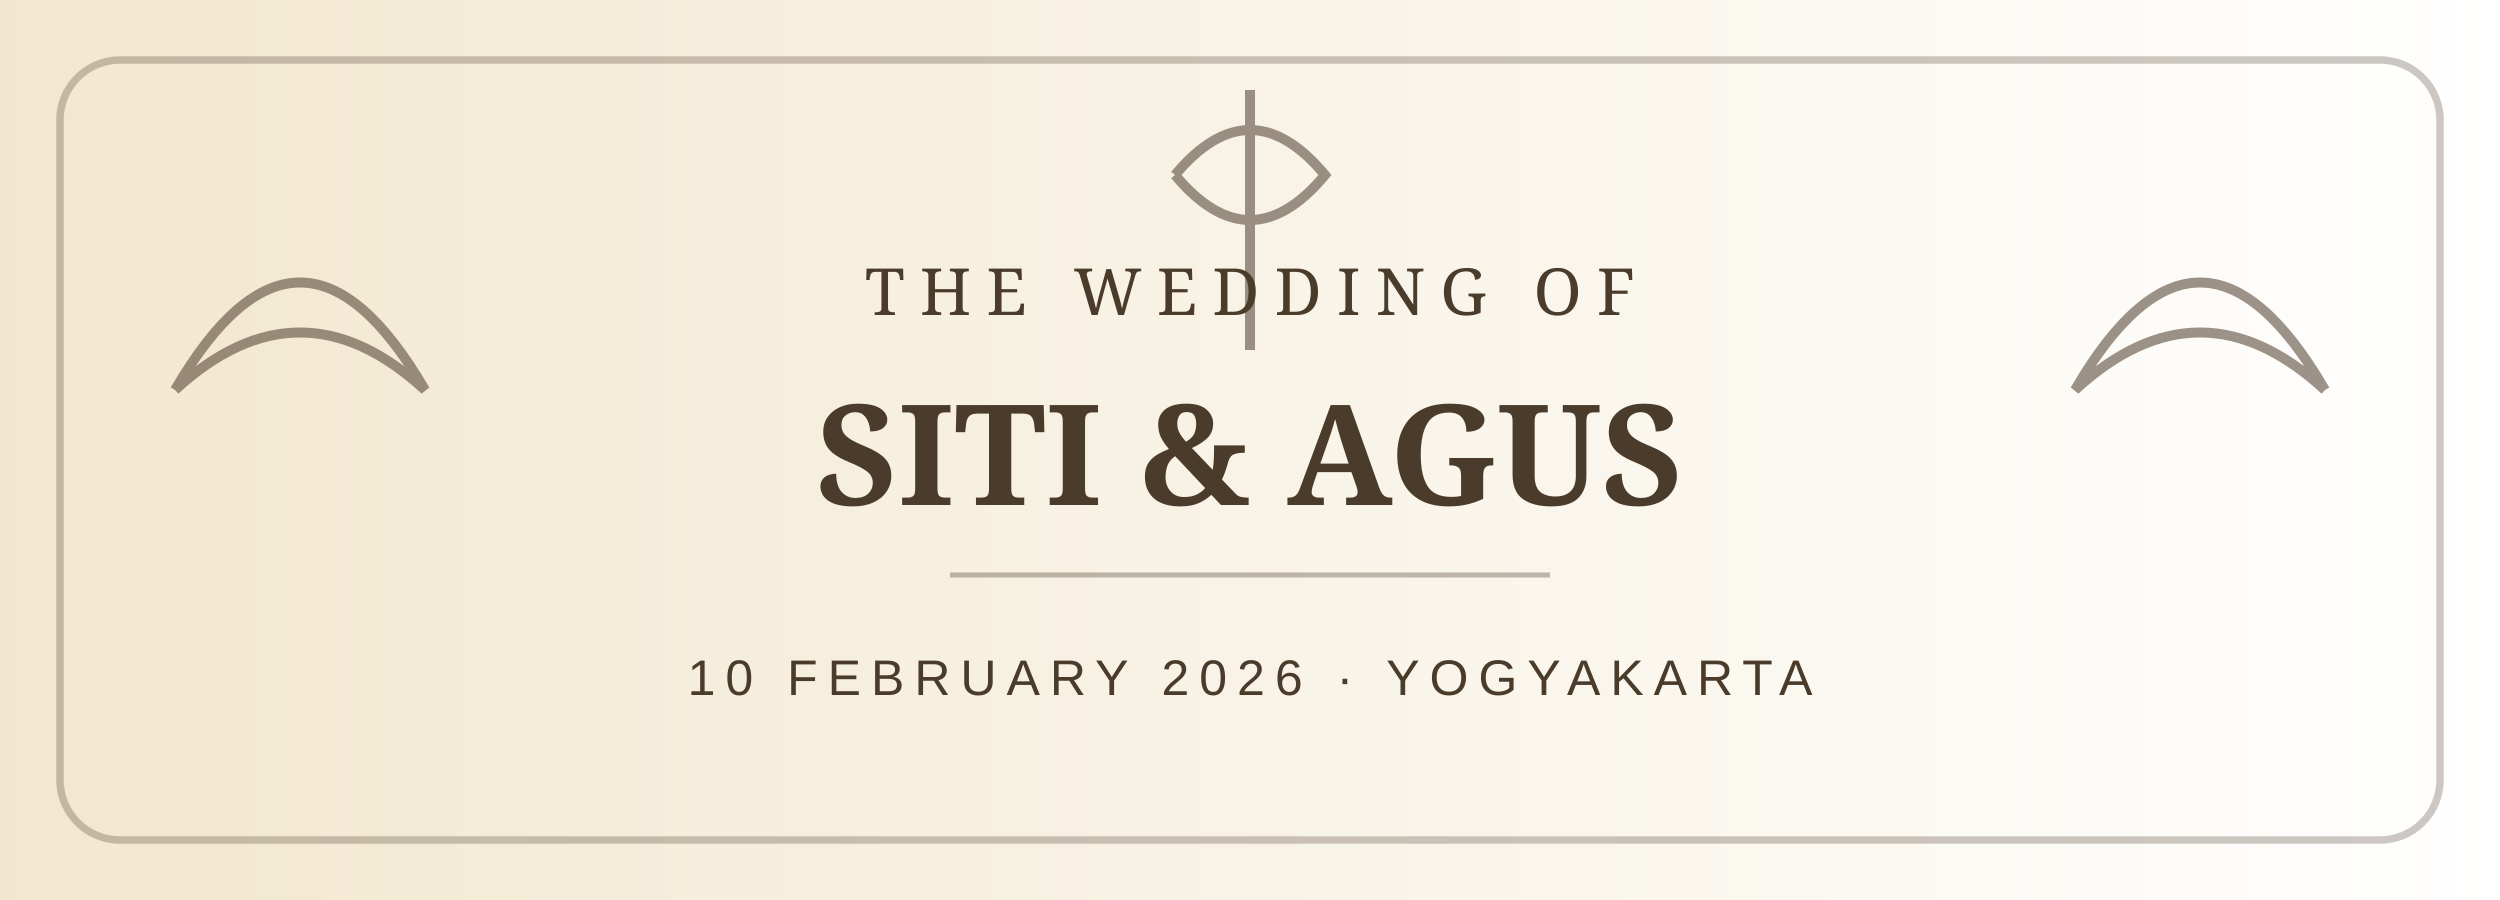
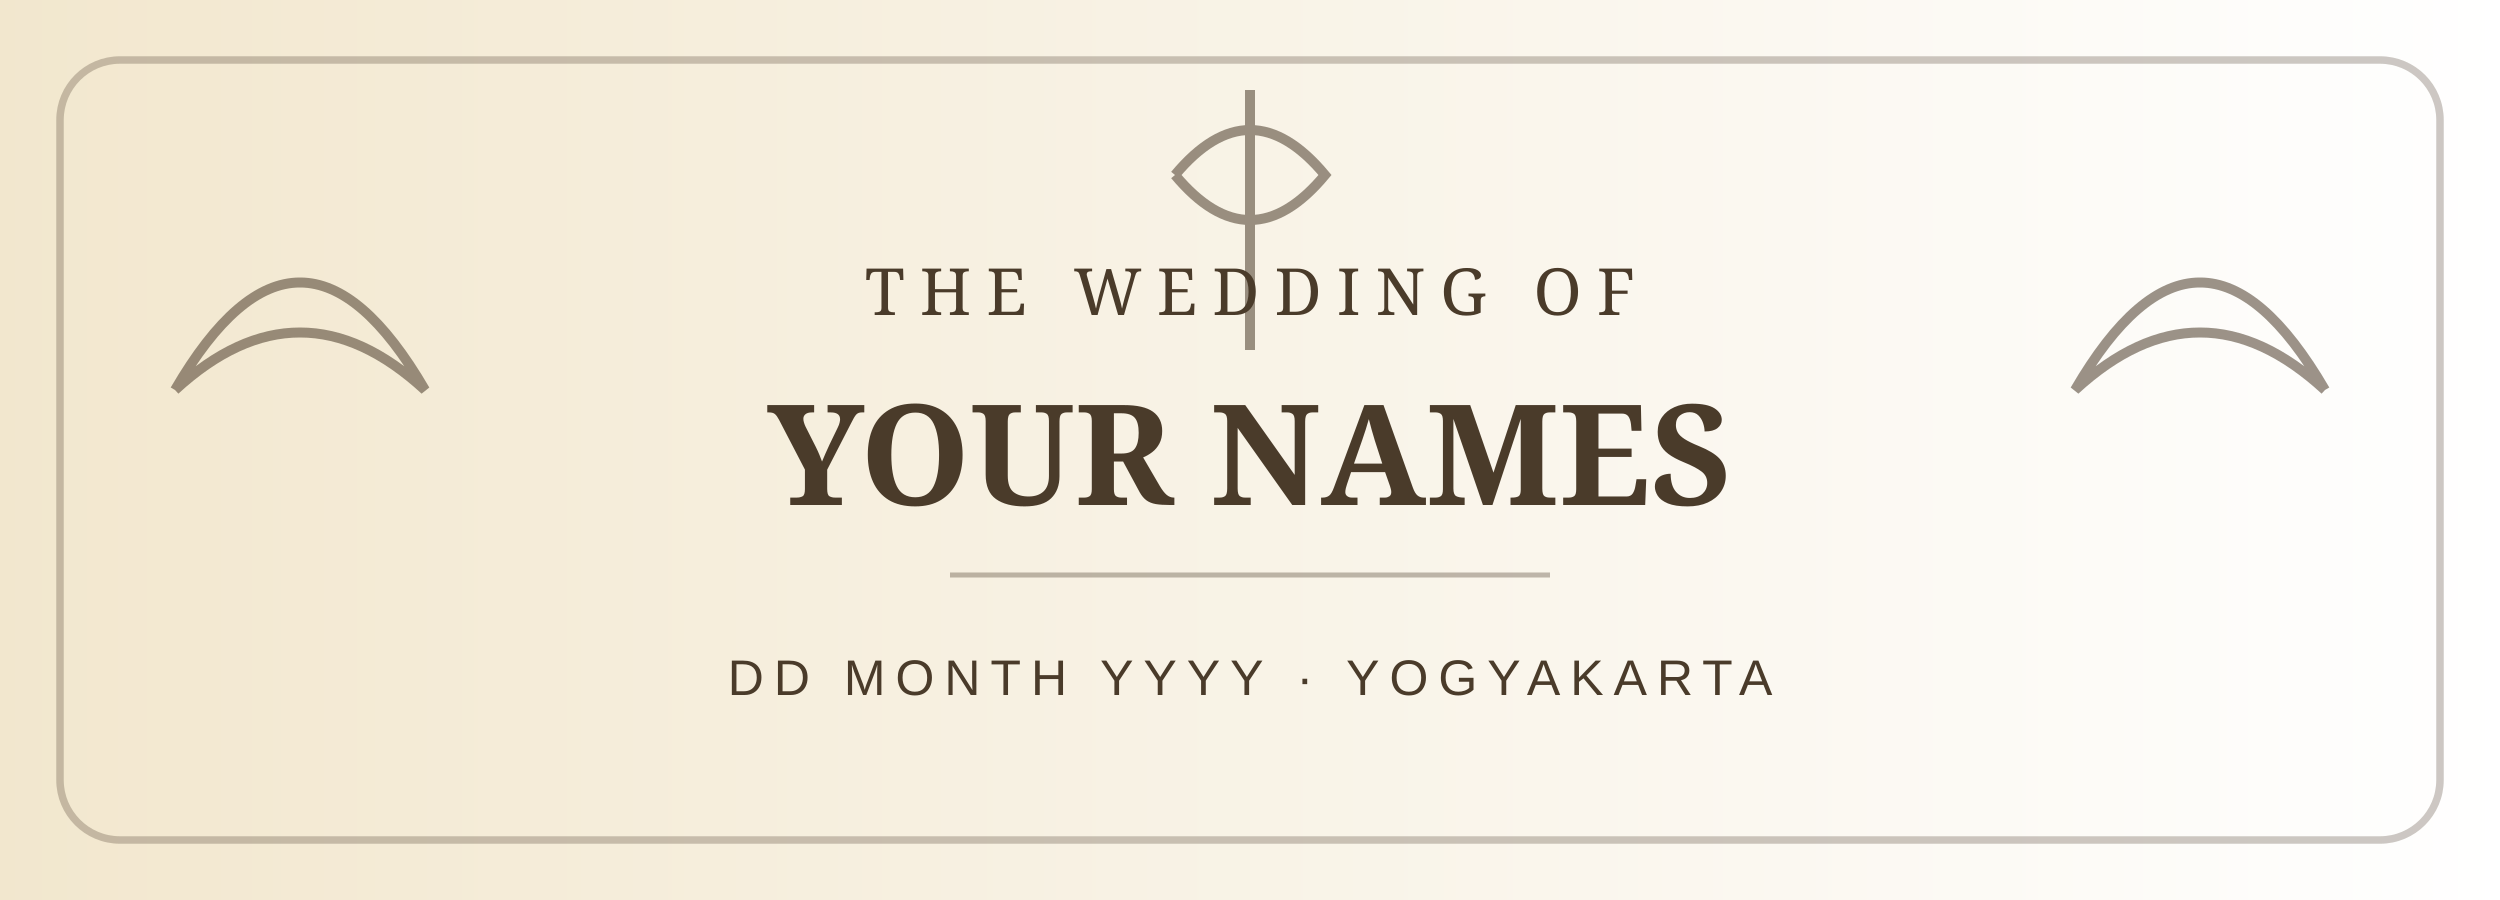
<svg xmlns="http://www.w3.org/2000/svg" viewBox="0 0 500 180" role="img" aria-label="Jogja Royal wedding invitation visual">
  <defs>
    <linearGradient id="g" x1="0" x2="1">
      <stop stop-color="#f2e7ce" />
      <stop offset="1" stop-color="#ffffff" />
    </linearGradient>
  </defs>
  <rect width="500" height="180" fill="url(#g)" />
  <g fill="none" stroke="#4a3b2a" stroke-width="2" opacity=".55">
    <path d="M35 78Q60 35 85 78Q60 55 35 78M465 78Q440 35 415 78Q440 55 465 78" />
    <path d="M250 18v52M235 35q15-18 30 0q-15 18-30 0" />
  </g>
  <rect x="12" y="12" width="476" height="156" rx="12" fill="none" stroke="#4a3b2a" stroke-width="1.5" opacity=".28" />
  <text x="250" y="63" text-anchor="middle" font-family="Georgia,serif" font-size="13" fill="#4a3b2a" letter-spacing="3">THE WEDDING OF</text>
-   <text x="250" y="101" text-anchor="middle" font-family="Georgia,serif" font-size="28" font-weight="700" fill="#4a3b2a">SITI &amp; AGUS</text>
+   <text x="250" y="101" text-anchor="middle" font-family="Georgia,serif" font-size="28" font-weight="700" fill="#4a3b2a">YOUR NAMES</text>
  <line x1="190" y1="115" x2="310" y2="115" stroke="#4a3b2a" opacity=".35" />
-   <text x="250" y="139" text-anchor="middle" font-family="Arial,sans-serif" font-size="10" fill="#4a3b2a" letter-spacing="2">10 FEBRUARY 2026 · YOGYAKARTA</text>
+   <text x="250" y="139" text-anchor="middle" font-family="Arial,sans-serif" font-size="10" fill="#4a3b2a" letter-spacing="2">DD MONTH YYYY · YOGYAKARTA</text>
</svg>
